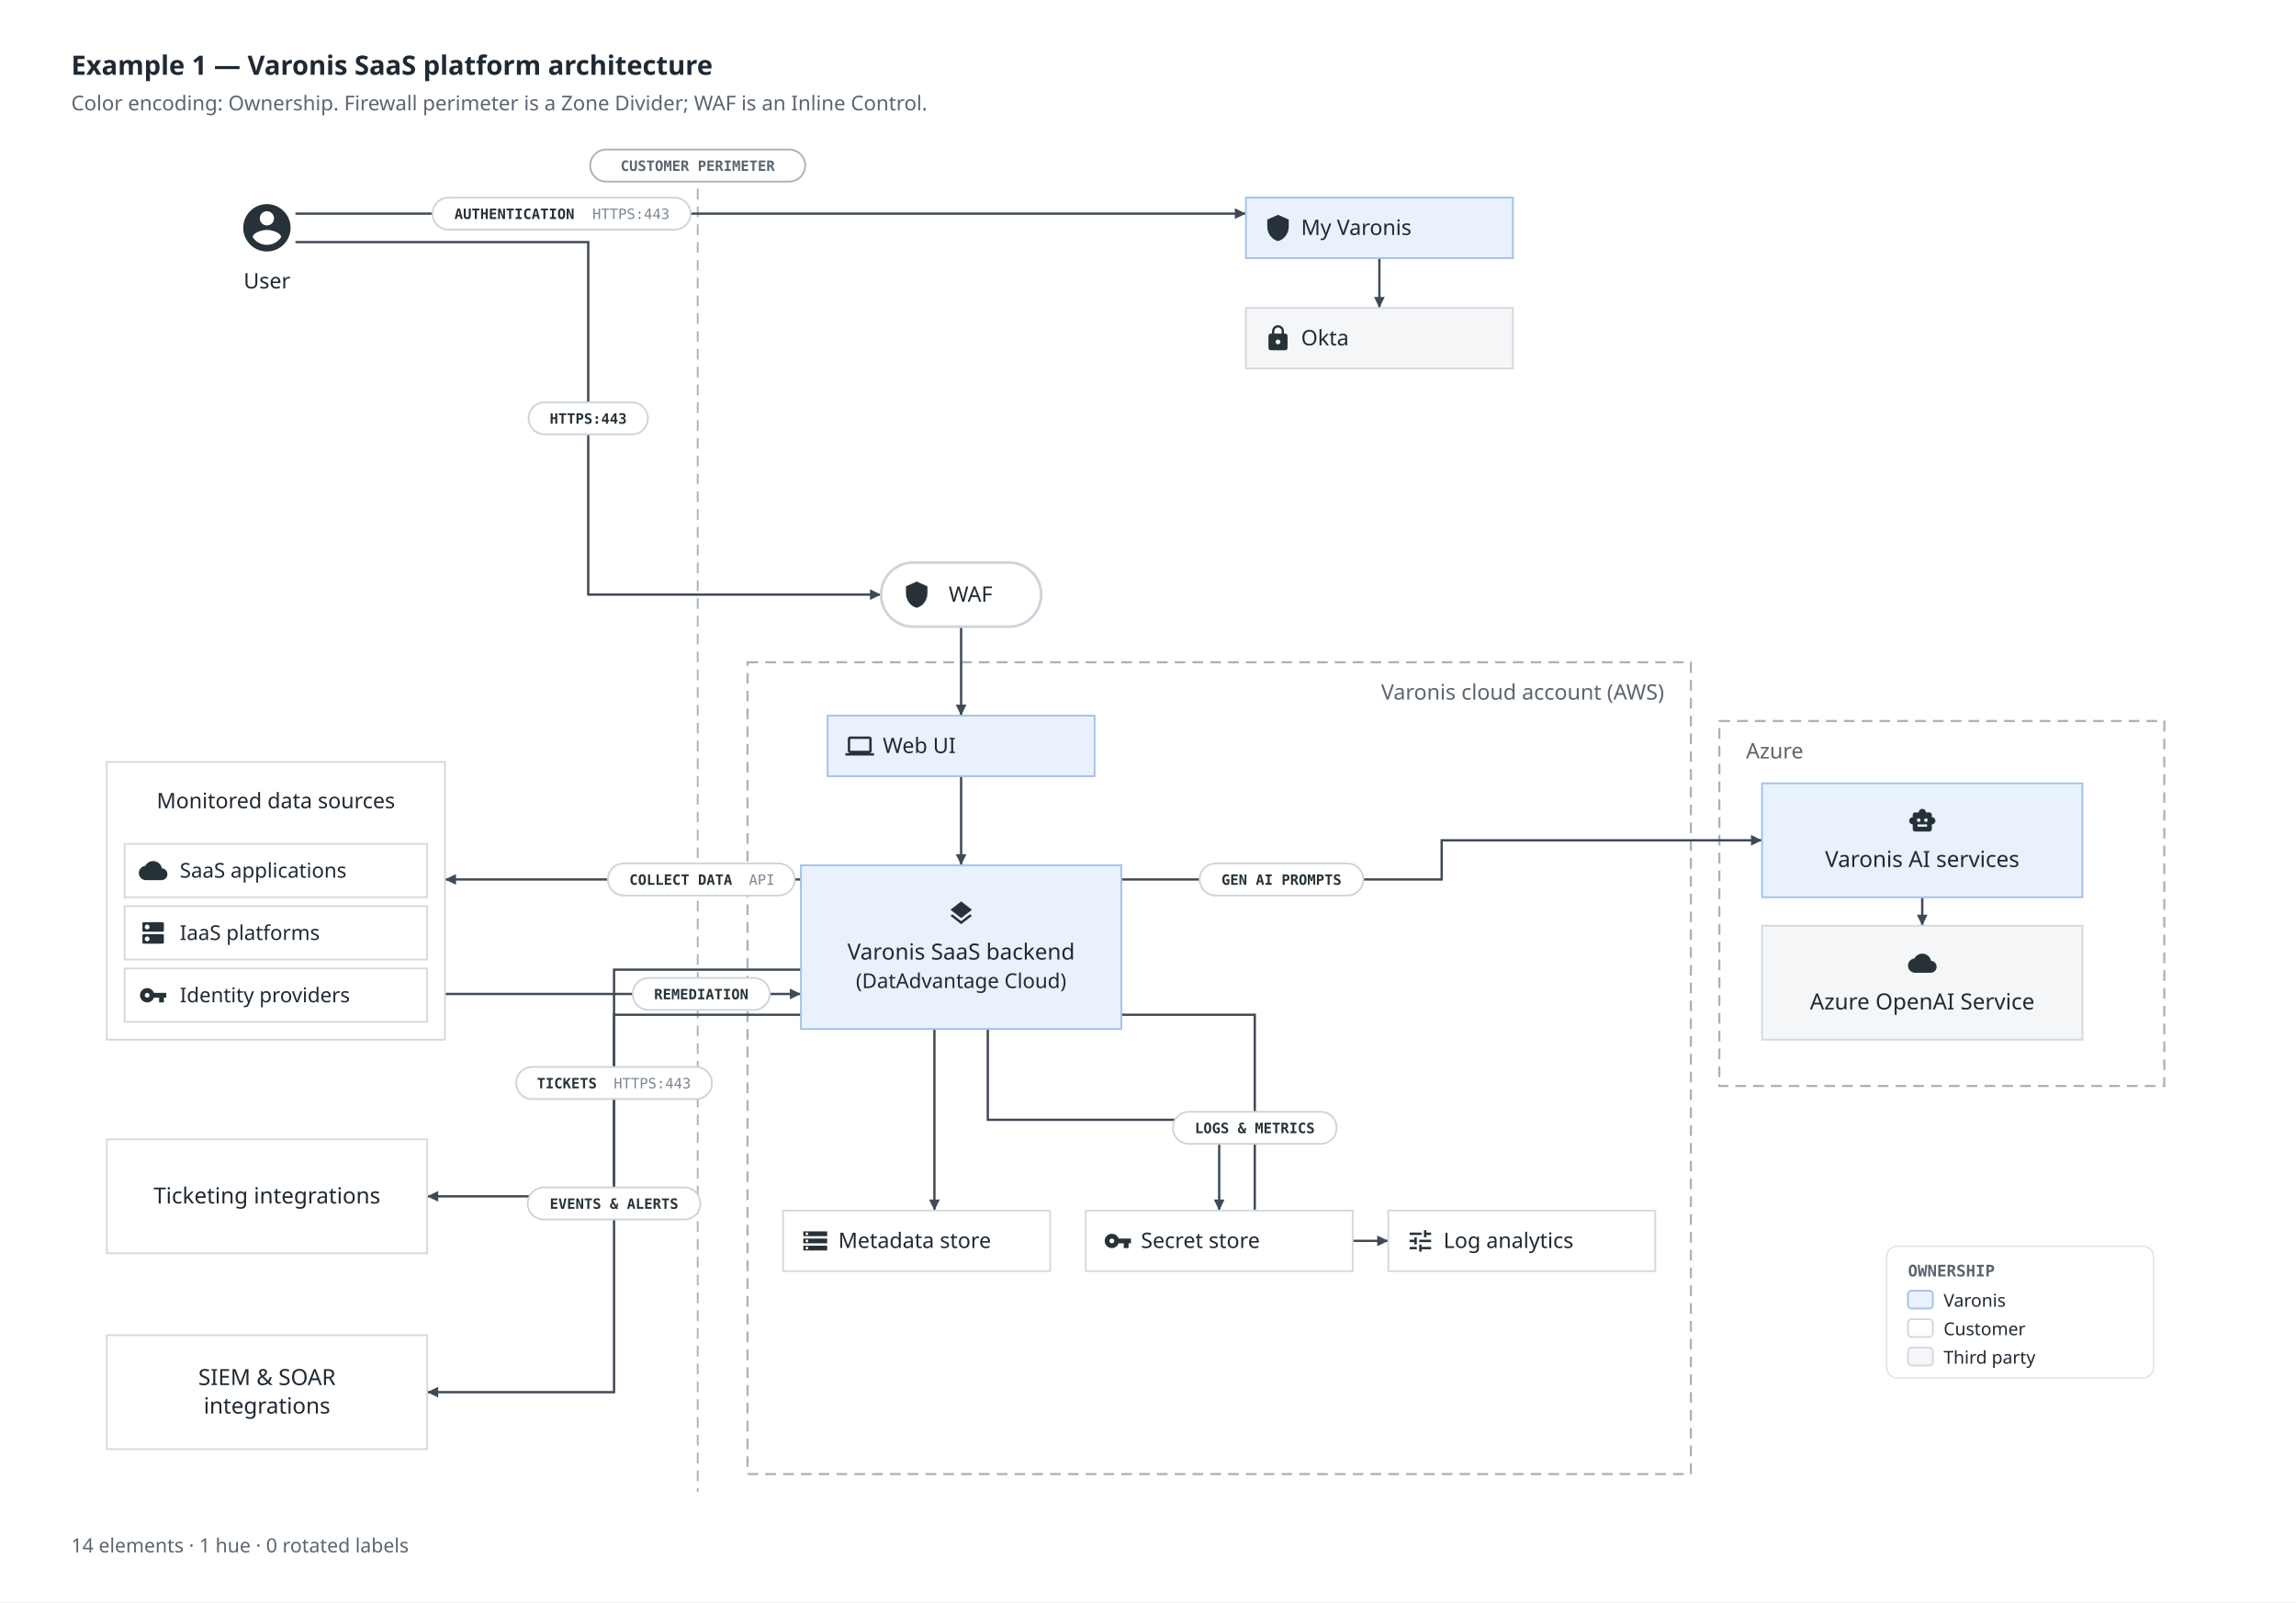
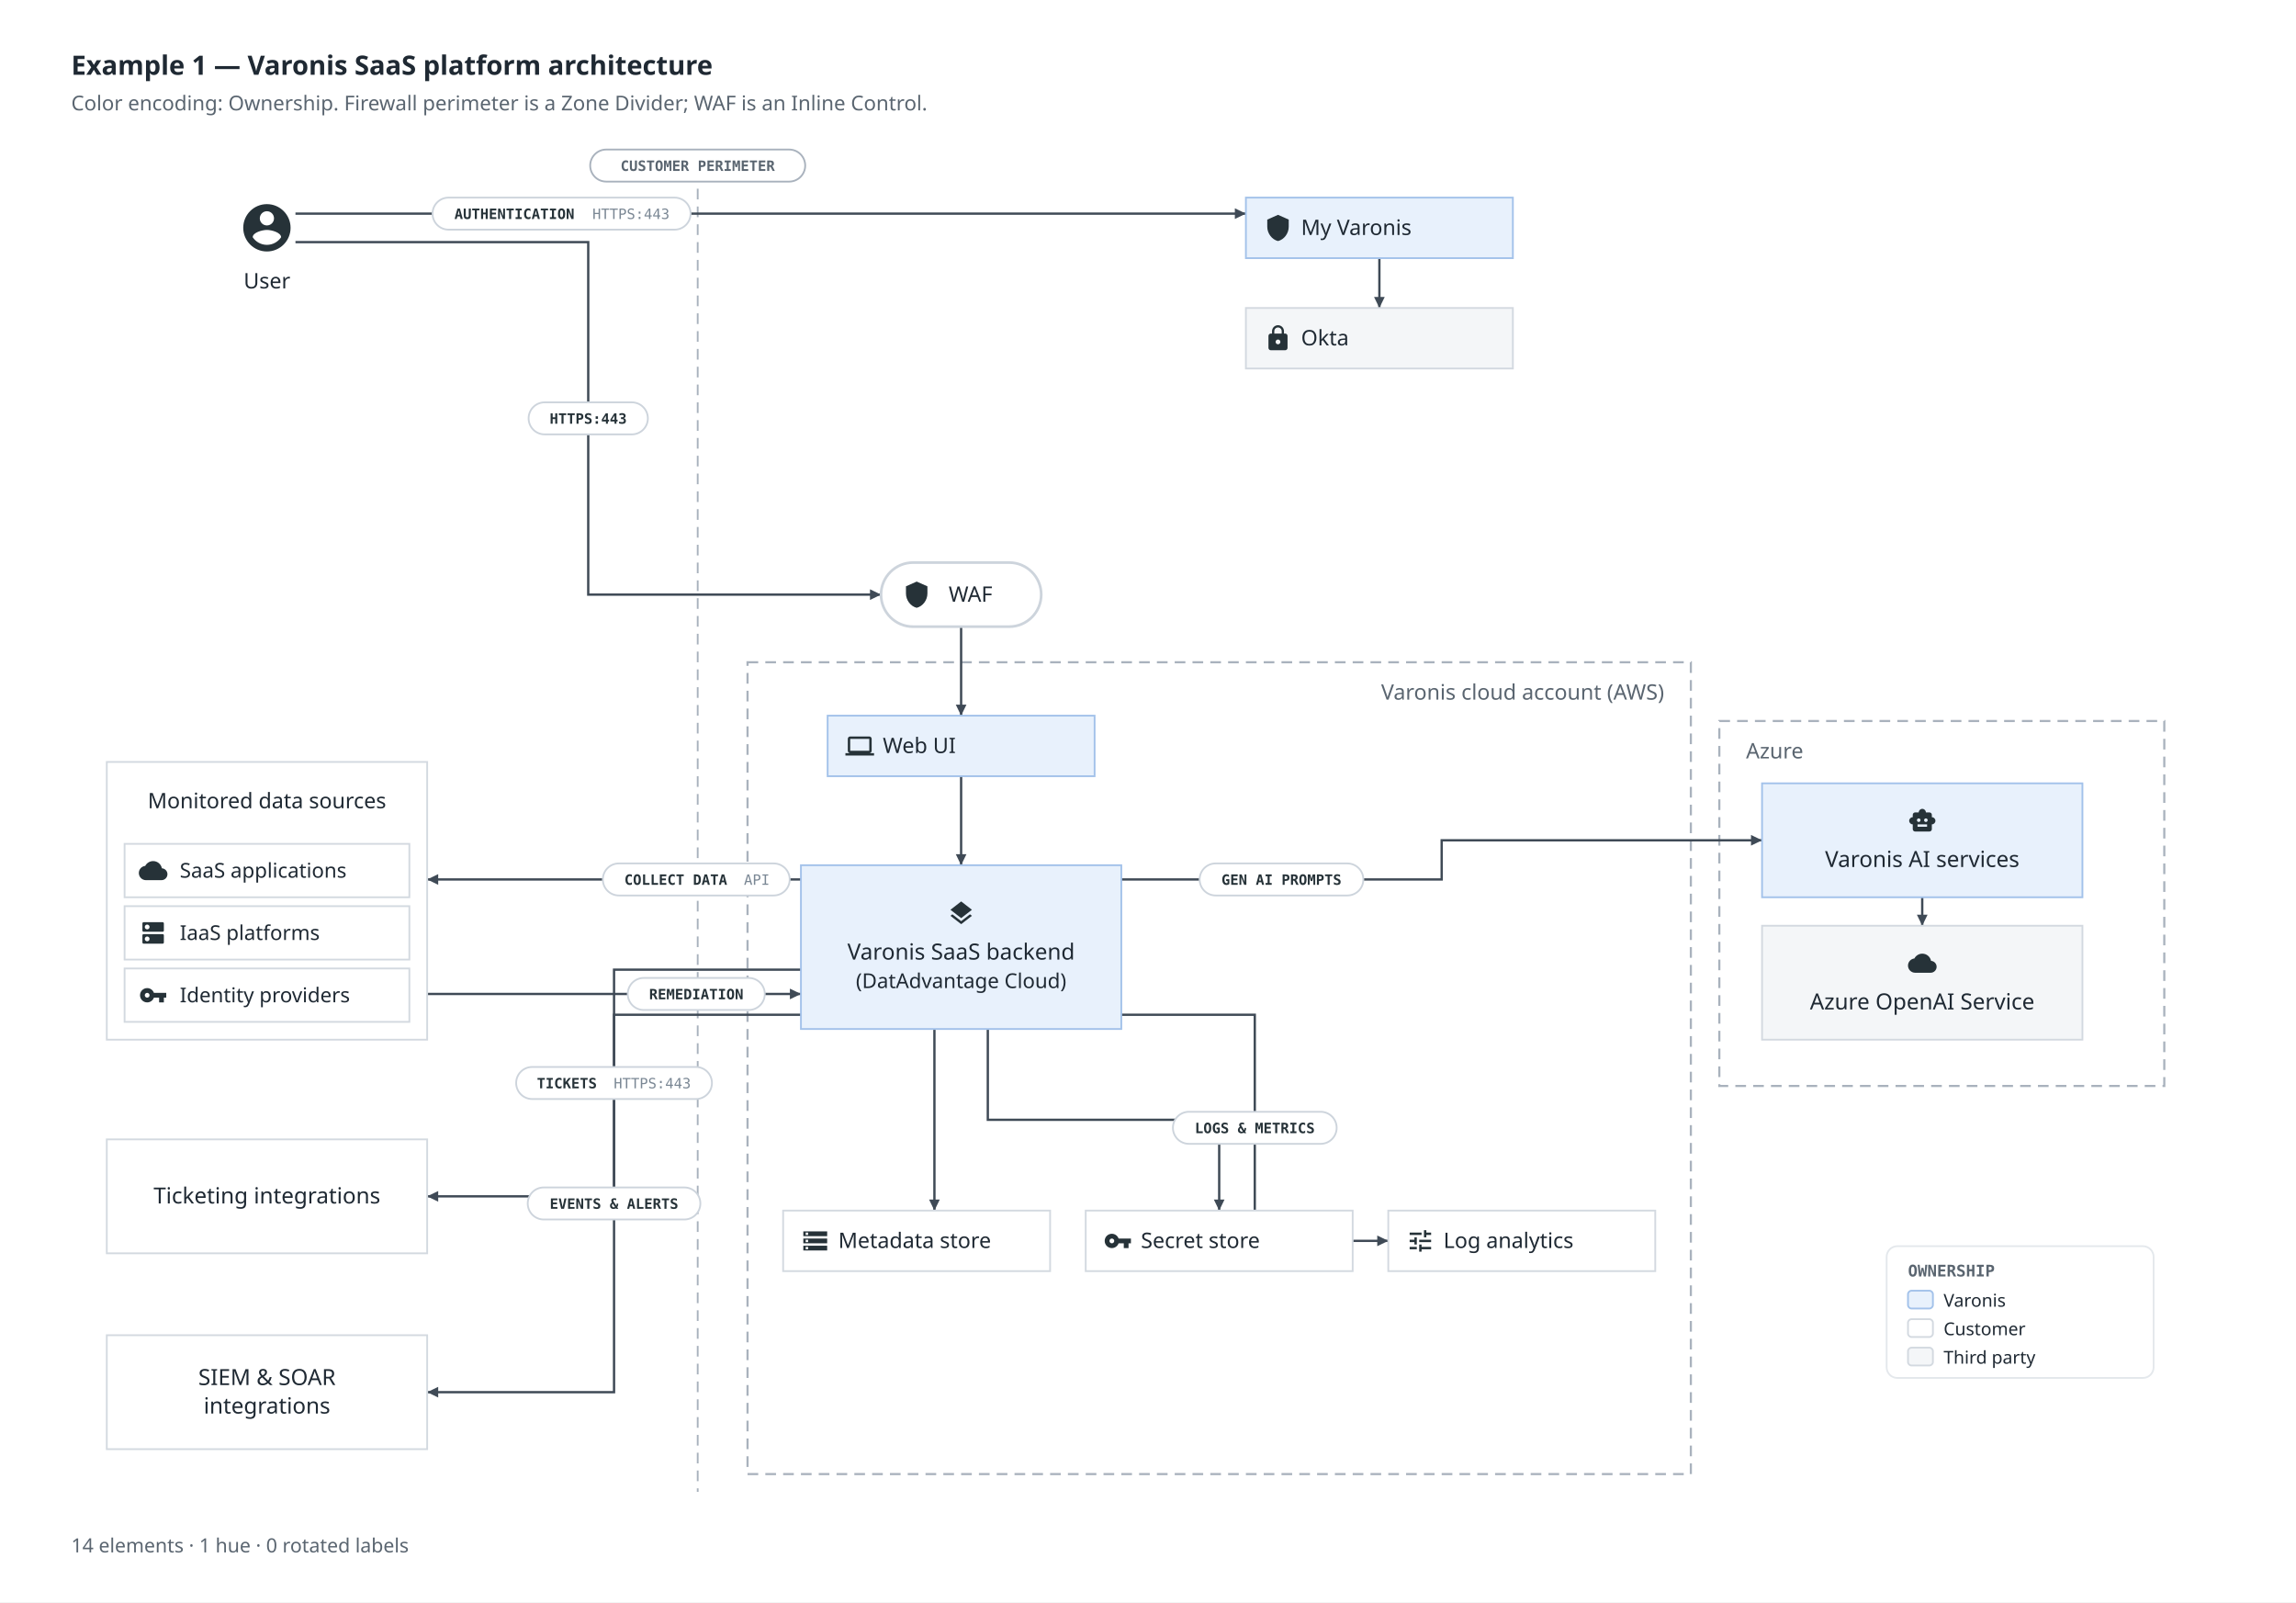
<svg xmlns="http://www.w3.org/2000/svg" width="1290" height="900" viewBox="0 0 1290 900" font-family="'Segoe UI', system-ui, -apple-system, sans-serif">
  <defs>
    <marker id="ar" markerWidth="9" markerHeight="9" refX="6.2" refY="3" orient="auto-start-reverse" markerUnits="userSpaceOnUse">
      <path d="M0,0 L6.2,3 L0,6 Z" fill="#3f4a56" />
    </marker>
    <marker id="ard" markerWidth="9" markerHeight="9" refX="6.2" refY="3" orient="auto-start-reverse" markerUnits="userSpaceOnUse">
      <path d="M0,0 L6.2,3 L0,6 Z" fill="#9aa4b0" />
    </marker>
  </defs>
  <rect width="1290" height="900" fill="#ffffff" />
  <text x="40" y="42" font-size="15" font-weight="600" fill="#1f2933">Example 1 — Varonis SaaS platform architecture</text>
  <text x="40" y="62" font-size="11.5" fill="#5a6570">Color encoding: Ownership. Firewall perimeter is a Zone Divider; WAF is an Inline Control.</text>
  <rect x="420" y="372" width="530" height="456" fill="none" stroke="#a9b2bd" stroke-width="1.2" stroke-dasharray="6 4" />
  <rect x="966" y="405" width="250" height="205" fill="none" stroke="#a9b2bd" stroke-width="1.2" stroke-dasharray="6 4" />
  <line x1="392" y1="106" x2="392" y2="838" stroke="#a9b2bd" stroke-width="1" stroke-dasharray="6 4" />
  <rect x="331.6" y="84" width="120.8" height="18" rx="9" fill="#ffffff" stroke="#a9b2bd" />
  <text x="392" y="96" text-anchor="middle" font-size="8" font-weight="700" font-family="ui-monospace,Menlo,Consolas,monospace" fill="#5a6570">CUSTOMER PERIMETER</text>
  <path d="M166,120 L700,120" fill="none" stroke="#3f4a56" stroke-width="1.3" marker-end="url(#ar)" />
  <path d="M775,145 L775,173" fill="none" stroke="#3f4a56" stroke-width="1.3" marker-end="url(#ar)" />
  <path d="M166,136 L330.5,136 L330.5,334 L495,334" fill="none" stroke="#3f4a56" stroke-width="1.3" marker-end="url(#ar)" />
  <path d="M540,352 L540,402" fill="none" stroke="#3f4a56" stroke-width="1.3" marker-end="url(#ar)" />
  <path d="M540,436 L540,486" fill="none" stroke="#3f4a56" stroke-width="1.3" marker-end="url(#ar)" />
  <path d="M525,578 L525,680" fill="none" stroke="#3f4a56" stroke-width="1.3" marker-end="url(#ar)" />
  <path d="M555,578 L555,629 L685,629 L685,680" fill="none" stroke="#3f4a56" stroke-width="1.3" marker-end="url(#ar)" />
  <path d="M630,570 L705,570 L705,697 L780,697" fill="none" stroke="#3f4a56" stroke-width="1.3" marker-end="url(#ar)" />
-   <path d="M450,494 L250,494" fill="none" stroke="#3f4a56" stroke-width="1.3" marker-end="url(#ar)" />
-   <path d="M250,558.32 L450,558.32" fill="none" stroke="#3f4a56" stroke-width="1.3" marker-end="url(#ar)" />
+   <path d="M450,494 L240,494" fill="none" stroke="#3f4a56" stroke-width="1.3" marker-end="url(#ar)" />
+   <path d="M240,558.32 L450,558.32" fill="none" stroke="#3f4a56" stroke-width="1.3" marker-end="url(#ar)" />
  <path d="M450,544.67 L345,544.67 L345,672 L240,672" fill="none" stroke="#3f4a56" stroke-width="1.3" marker-end="url(#ar)" />
  <path d="M450,570 L345,570 L345,782 L240,782" fill="none" stroke="#3f4a56" stroke-width="1.3" marker-end="url(#ar)" />
  <path d="M630,494 L810,494 L810,472 L990,472" fill="none" stroke="#3f4a56" stroke-width="1.3" marker-end="url(#ar)" />
  <path d="M1080,504 L1080,520" fill="none" stroke="#3f4a56" stroke-width="1.3" marker-end="url(#ar)" />
  <rect x="767.6" y="380" width="173.4" height="18" fill="#ffffff" />
  <text x="935" y="393" text-anchor="end" font-size="12" fill="#5a6570">Varonis cloud account (AWS)</text>
  <rect x="975" y="413" width="43.56" height="18" fill="#ffffff" />
  <text x="981" y="426" font-size="12" fill="#5a6570">Azure</text>
  <g transform="translate(134,112) scale(1.33)">
    <path d="M12 2C6.48 2 2 6.48 2 12s4.48 10 10 10 10-4.48 10-10S17.52 2 12 2zm0 3c1.66 0 3 1.34 3 3s-1.34 3-3 3-3-1.34-3-3 1.34-3 3-3zm0 14.2c-2.5 0-4.71-1.28-6-3.22.03-1.99 4-3.08 6-3.08 1.99 0 5.97 1.09 6 3.08-1.29 1.94-3.5 3.22-6 3.22z" fill="#263238" />
  </g>
  <text x="150" y="162" text-anchor="middle" font-size="12" fill="#1f2933">User</text>
  <rect x="700" y="111" width="150" height="34" fill="#e8f1fc" stroke="#a3c2ea" />
  <g transform="translate(710,120) scale(0.67)">
    <path d="M12 1L3 5v6c0 5.55 3.84 10.74 9 12 5.16-1.26 9-6.45 9-12V5l-9-4z" fill="#263238" />
  </g>
  <text x="731" y="132" font-size="12" fill="#1f2933">My Varonis</text>
  <rect x="700" y="173" width="150" height="34" fill="#f4f6f8" stroke="#d3d9e0" />
  <g transform="translate(710,182) scale(0.67)">
    <path d="M18 8h-1V6c0-2.76-2.24-5-5-5S7 3.24 7 6v2H6c-1.1 0-2 .9-2 2v10c0 1.1.9 2 2 2h12c1.1 0 2-.9 2-2V10c0-1.1-.9-2-2-2zm-6 9c-1.1 0-2-.9-2-2s.9-2 2-2 2 .9 2 2-.9 2-2 2zm3.1-9H8.9V6c0-1.71 1.39-3.1 3.1-3.1 1.71 0 3.1 1.39 3.1 3.1v2z" fill="#263238" />
  </g>
  <text x="731" y="194" font-size="12" fill="#1f2933">Okta</text>
  <rect x="495" y="316" width="90" height="36" rx="18" fill="#ffffff" stroke="#cdd4dc" stroke-width="1.5" />
  <g transform="translate(507,326) scale(0.67)">
    <path d="M12 1L3 5v6c0 5.55 3.84 10.74 9 12 5.16-1.26 9-6.45 9-12V5l-9-4z" fill="#263238" />
  </g>
  <text x="533" y="338" font-size="12" fill="#1f2933">WAF</text>
  <rect x="465" y="402" width="150" height="34" fill="#e8f1fc" stroke="#a3c2ea" />
  <g transform="translate(475,411) scale(0.67)">
    <path d="M20 18c1.1 0 2-.9 2-2V6c0-1.1-.9-2-2-2H4c-1.1 0-2 .9-2 2v10c0 1.1.9 2 2 2H0v2h24v-2h-4zM4 6h16v10H4V6z" fill="#263238" />
  </g>
  <text x="496" y="423" font-size="12" fill="#1f2933">Web UI</text>
  <rect x="450" y="486" width="180" height="92" fill="#e8f1fc" stroke="#a3c2ea" />
  <g transform="translate(532,505) scale(0.67)">
    <path d="M11.99 18.54l-7.37-5.73L3 14.07l9 7 9-7-1.63-1.27-7.38 5.74zM12 16l7.36-5.73L21 9l-9-7-9 7 1.63 1.27L12 16z" fill="#263238" />
  </g>
  <text x="540" y="539" text-anchor="middle" font-size="12.5" fill="#1f2933">Varonis SaaS backend</text>
  <text x="540" y="555" text-anchor="middle" font-size="11.5" fill="#1f2933">(DatAdvantage Cloud)</text>
  <rect x="440" y="680" width="150" height="34" fill="#ffffff" stroke="#d3d9e0" />
  <g transform="translate(450,689) scale(0.67)">
    <path d="M2 20h20v-4H2v4zm2-3h2v2H4v-2zM2 4v4h20V4H2zm4 3H4V5h2v2zm-4 7h20v-4H2v4zm2-3h2v2H4v-2z" fill="#263238" />
  </g>
  <text x="471" y="701" font-size="12" fill="#1f2933">Metadata store</text>
  <rect x="610" y="680" width="150" height="34" fill="#ffffff" stroke="#d3d9e0" />
  <g transform="translate(620,689) scale(0.67)">
    <path d="M12.65 10C11.83 7.67 9.61 6 7 6c-3.31 0-6 2.69-6 6s2.69 6 6 6c2.61 0 4.83-1.67 5.65-4H17v4h4v-4h2v-4H12.65zM7 14c-1.1 0-2-.9-2-2s.9-2 2-2 2 .9 2 2-.9 2-2 2z" fill="#263238" />
  </g>
  <text x="641" y="701" font-size="12" fill="#1f2933">Secret store</text>
  <rect x="780" y="680" width="150" height="34" fill="#ffffff" stroke="#d3d9e0" />
  <g transform="translate(790,689) scale(0.67)">
    <path d="M3 17v2h6v-2H3zM3 5v2h10V5H3zm10 16v-2h8v-2h-8v-2h-2v6h2zM7 9v2H3v2h4v2h2V9H7zm14 4v-2H11v2h10zm-6-4h2V7h4V5h-4V3h-2v6z" fill="#263238" />
  </g>
  <text x="811" y="701" font-size="12" fill="#1f2933">Log analytics</text>
-   <rect x="60" y="428" width="190" height="156" fill="#ffffff" stroke="#d3d9e0" />
-   <text x="155" y="454" text-anchor="middle" font-size="12" fill="#1f2933">Monitored data sources</text>
-   <rect x="70" y="474" width="170" height="30" fill="#ffffff" stroke="#d3d9e0" />
+   <rect x="60" y="428" width="180" height="156" fill="#ffffff" stroke="#d3d9e0" />
+   <text x="150" y="454" text-anchor="middle" font-size="12" fill="#1f2933">Monitored data sources</text>
+   <rect x="70" y="474" width="160" height="30" fill="#ffffff" stroke="#d3d9e0" />
  <g transform="translate(78,481) scale(0.67)">
    <path d="M19.35 10.04C18.67 6.59 15.64 4 12 4 9.11 4 6.6 5.64 5.35 8.04 2.34 8.36 0 10.91 0 14c0 3.31 2.69 6 6 6h13c2.76 0 5-2.24 5-5 0-2.64-2.05-4.78-4.65-4.96z" fill="#263238" />
  </g>
  <text x="101" y="493" font-size="11.5" fill="#1f2933">SaaS applications</text>
-   <rect x="70" y="509" width="170" height="30" fill="#ffffff" stroke="#d3d9e0" />
+   <rect x="70" y="509" width="160" height="30" fill="#ffffff" stroke="#d3d9e0" />
  <g transform="translate(78,516) scale(0.67)">
    <path d="M20 13H4c-.55 0-1 .45-1 1v6c0 .55.45 1 1 1h16c.55 0 1-.45 1-1v-6c0-.55-.45-1-1-1zM7 19c-1.1 0-2-.9-2-2s.9-2 2-2 2 .9 2 2-.9 2-2 2zM20 3H4c-.55 0-1 .45-1 1v6c0 .55.45 1 1 1h16c.55 0 1-.45 1-1V4c0-.55-.45-1-1-1zM7 9c-1.1 0-2-.9-2-2s.9-2 2-2 2 .9 2 2-.9 2-2 2z" fill="#263238" />
  </g>
  <text x="101" y="528" font-size="11.5" fill="#1f2933">IaaS platforms</text>
-   <rect x="70" y="544" width="170" height="30" fill="#ffffff" stroke="#d3d9e0" />
+   <rect x="70" y="544" width="160" height="30" fill="#ffffff" stroke="#d3d9e0" />
  <g transform="translate(78,551) scale(0.67)">
    <path d="M12.65 10C11.83 7.67 9.61 6 7 6c-3.31 0-6 2.69-6 6s2.69 6 6 6c2.61 0 4.83-1.67 5.65-4H17v4h4v-4h2v-4H12.65zM7 14c-1.1 0-2-.9-2-2s.9-2 2-2 2 .9 2 2-.9 2-2 2z" fill="#263238" />
  </g>
  <text x="101" y="563" font-size="11.5" fill="#1f2933">Identity providers</text>
  <rect x="60" y="640" width="180" height="64" fill="#ffffff" stroke="#d3d9e0" />
  <text x="150" y="676" text-anchor="middle" font-size="12.5" fill="#1f2933">Ticketing integrations</text>
  <rect x="60" y="750" width="180" height="64" fill="#ffffff" stroke="#d3d9e0" />
  <text x="150" y="778" text-anchor="middle" font-size="12.5" fill="#1f2933">SIEM &amp; SOAR</text>
  <text x="150" y="794" text-anchor="middle" font-size="12.5" fill="#1f2933">integrations</text>
  <rect x="990" y="440" width="180" height="64" fill="#e8f1fc" stroke="#a3c2ea" />
  <g transform="translate(1072,453) scale(0.67)">
    <path d="M20 9V7c0-1.1-.9-2-2-2h-3c0-1.66-1.34-3-3-3S9 3.34 9 5H6c-1.1 0-2 .9-2 2v2c-1.66 0-3 1.34-3 3s1.34 3 3 3v4c0 1.1.9 2 2 2h12c1.1 0 2-.9 2-2v-4c1.66 0 3-1.34 3-3s-1.34-3-3-3zM7.5 11.5c0-.83.67-1.5 1.5-1.5s1.5.67 1.5 1.5S9.83 13 9 13s-1.5-.67-1.5-1.5zM16 17H8v-2h8v2zm-1-4c-.83 0-1.5-.67-1.5-1.5S14.17 10 15 10s1.5.67 1.5 1.5S15.83 13 15 13z" fill="#263238" />
  </g>
  <text x="1080" y="487" text-anchor="middle" font-size="12.5" fill="#1f2933">Varonis AI services</text>
  <rect x="990" y="520" width="180" height="64" fill="#f4f6f8" stroke="#d3d9e0" />
  <g transform="translate(1072,533) scale(0.67)">
    <path d="M19.35 10.04C18.67 6.59 15.64 4 12 4 9.11 4 6.6 5.64 5.35 8.04 2.34 8.36 0 10.91 0 14c0 3.31 2.69 6 6 6h13c2.76 0 5-2.24 5-5 0-2.64-2.05-4.78-4.65-4.96z" fill="#263238" />
  </g>
  <text x="1080" y="567" text-anchor="middle" font-size="12.5" fill="#1f2933">Azure OpenAI Service</text>
  <rect x="243.02" y="111" width="145" height="18" rx="9" fill="#ffffff" stroke="#cdd4dc" />
  <text x="289.02" y="123" font-size="8" font-family="ui-monospace,Menlo,Consolas,monospace" text-anchor="middle" font-weight="700" fill="#263238">AUTHENTICATION</text>
  <text x="354.52" y="123" font-size="8" font-family="ui-monospace,Menlo,Consolas,monospace" text-anchor="middle" fill="#7a8794">HTTPS:443</text>
  <rect x="297" y="226" width="67" height="18" rx="9" fill="#ffffff" stroke="#cdd4dc" />
  <text x="330.5" y="238" font-size="8" font-family="ui-monospace,Menlo,Consolas,monospace" text-anchor="middle" font-weight="700" fill="#263238">HTTPS:443</text>
  <rect x="659" y="624.5" width="92" height="18" rx="9" fill="#ffffff" stroke="#cdd4dc" />
  <text x="705" y="636.5" font-size="8" font-family="ui-monospace,Menlo,Consolas,monospace" text-anchor="middle" font-weight="700" fill="#263238">LOGS &amp; METRICS</text>
-   <rect x="341.5" y="485" width="105" height="18" rx="9" fill="#ffffff" stroke="#cdd4dc" />
-   <text x="382.5" y="497" font-size="8" font-family="ui-monospace,Menlo,Consolas,monospace" text-anchor="middle" font-weight="700" fill="#263238">COLLECT DATA</text>
-   <text x="428" y="497" font-size="8" font-family="ui-monospace,Menlo,Consolas,monospace" text-anchor="middle" fill="#7a8794">API</text>
-   <rect x="355.5" y="549.32" width="77" height="18" rx="9" fill="#ffffff" stroke="#cdd4dc" />
-   <text x="394" y="561.32" font-size="8" font-family="ui-monospace,Menlo,Consolas,monospace" text-anchor="middle" font-weight="700" fill="#263238">REMEDIATION</text>
+   <rect x="338.7" y="485" width="105" height="18" rx="9" fill="#ffffff" stroke="#cdd4dc" />
+   <text x="379.7" y="497" font-size="8" font-family="ui-monospace,Menlo,Consolas,monospace" text-anchor="middle" font-weight="700" fill="#263238">COLLECT DATA</text>
+   <text x="425.2" y="497" font-size="8" font-family="ui-monospace,Menlo,Consolas,monospace" text-anchor="middle" fill="#7a8794">API</text>
+   <rect x="352.7" y="549.32" width="77" height="18" rx="9" fill="#ffffff" stroke="#cdd4dc" />
+   <text x="391.2" y="561.32" font-size="8" font-family="ui-monospace,Menlo,Consolas,monospace" text-anchor="middle" font-weight="700" fill="#263238">REMEDIATION</text>
  <rect x="290" y="599.33" width="110" height="18" rx="9" fill="#ffffff" stroke="#cdd4dc" />
  <text x="318.5" y="611.33" font-size="8" font-family="ui-monospace,Menlo,Consolas,monospace" text-anchor="middle" font-weight="700" fill="#263238">TICKETS</text>
  <text x="366.5" y="611.33" font-size="8" font-family="ui-monospace,Menlo,Consolas,monospace" text-anchor="middle" fill="#7a8794">HTTPS:443</text>
  <rect x="296.5" y="667" width="97" height="18" rx="9" fill="#ffffff" stroke="#cdd4dc" />
  <text x="345" y="679" font-size="8" font-family="ui-monospace,Menlo,Consolas,monospace" text-anchor="middle" font-weight="700" fill="#263238">EVENTS &amp; ALERTS</text>
  <rect x="674" y="485" width="92" height="18" rx="9" fill="#ffffff" stroke="#cdd4dc" />
  <text x="720" y="497" font-size="8" font-family="ui-monospace,Menlo,Consolas,monospace" text-anchor="middle" font-weight="700" fill="#263238">GEN AI PROMPTS</text>
  <rect x="1060" y="700" width="150" height="74" rx="6" fill="#ffffff" stroke="#e4e8ec" />
  <text x="1072" y="717" font-size="9" font-weight="700" font-family="ui-monospace,Menlo,Consolas,monospace" fill="#5a6570">OWNERSHIP</text>
  <rect x="1072" y="725" width="14" height="10" rx="2" fill="#e8f1fc" stroke="#a3c2ea" />
  <text x="1092" y="734" font-size="10" fill="#1f2933">Varonis</text>
  <rect x="1072" y="741" width="14" height="10" rx="2" fill="#ffffff" stroke="#d3d9e0" />
  <text x="1092" y="750" font-size="10" fill="#1f2933">Customer</text>
  <rect x="1072" y="757" width="14" height="10" rx="2" fill="#f4f6f8" stroke="#d3d9e0" />
  <text x="1092" y="766" font-size="10" fill="#1f2933">Third party</text>
  <text x="40" y="872" font-size="11" fill="#5a6570">14 elements · 1 hue · 0 rotated labels</text>
</svg>
